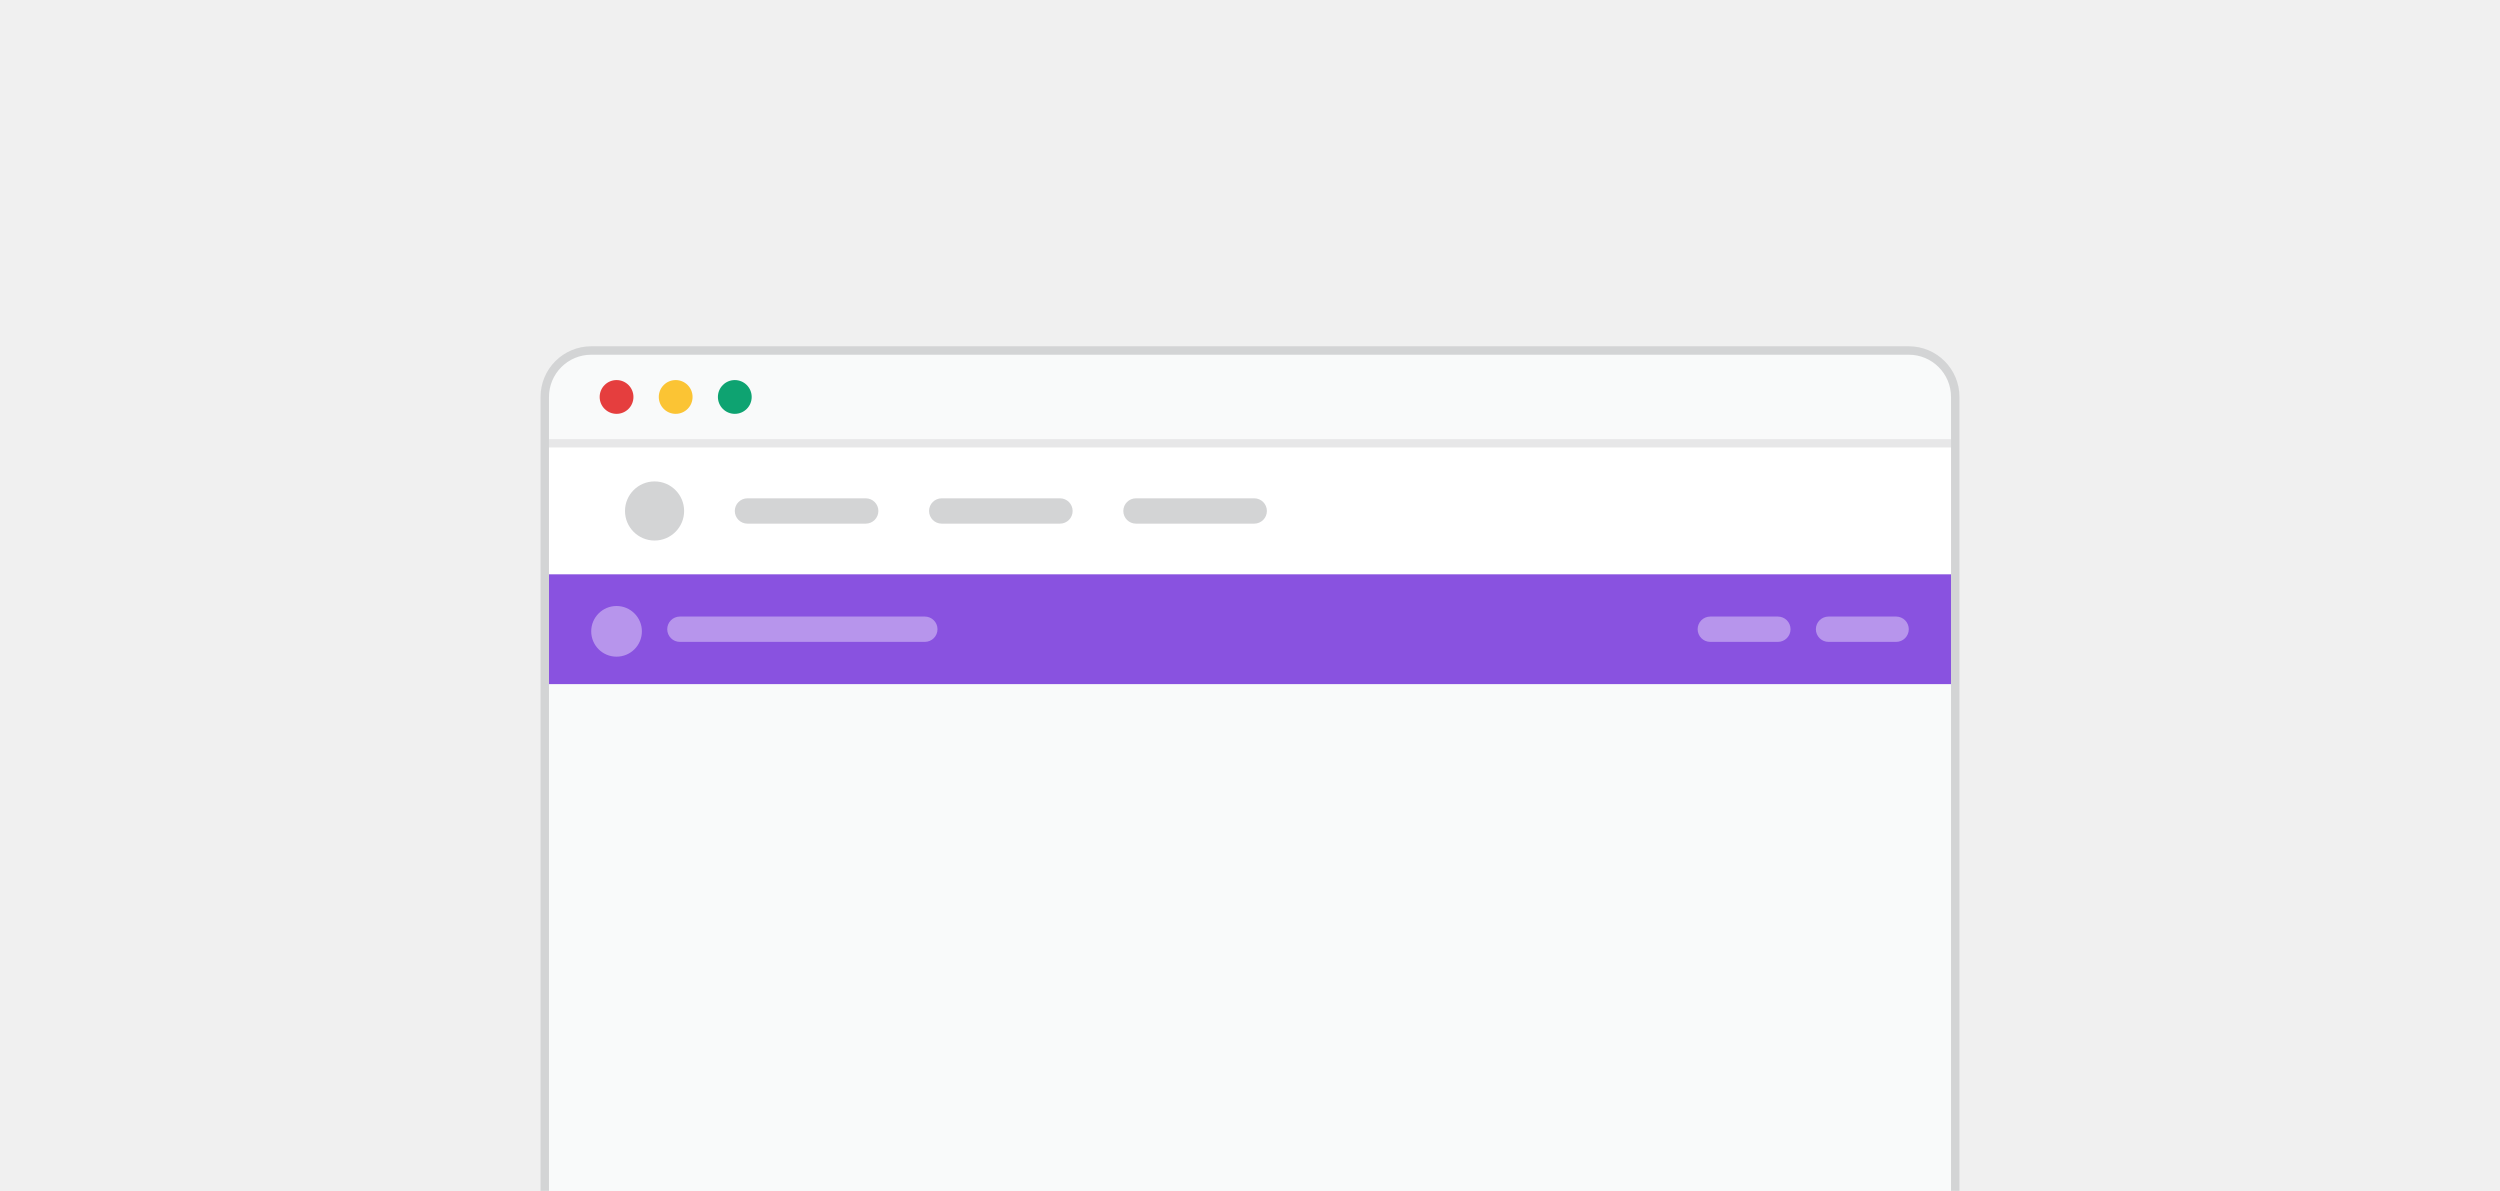
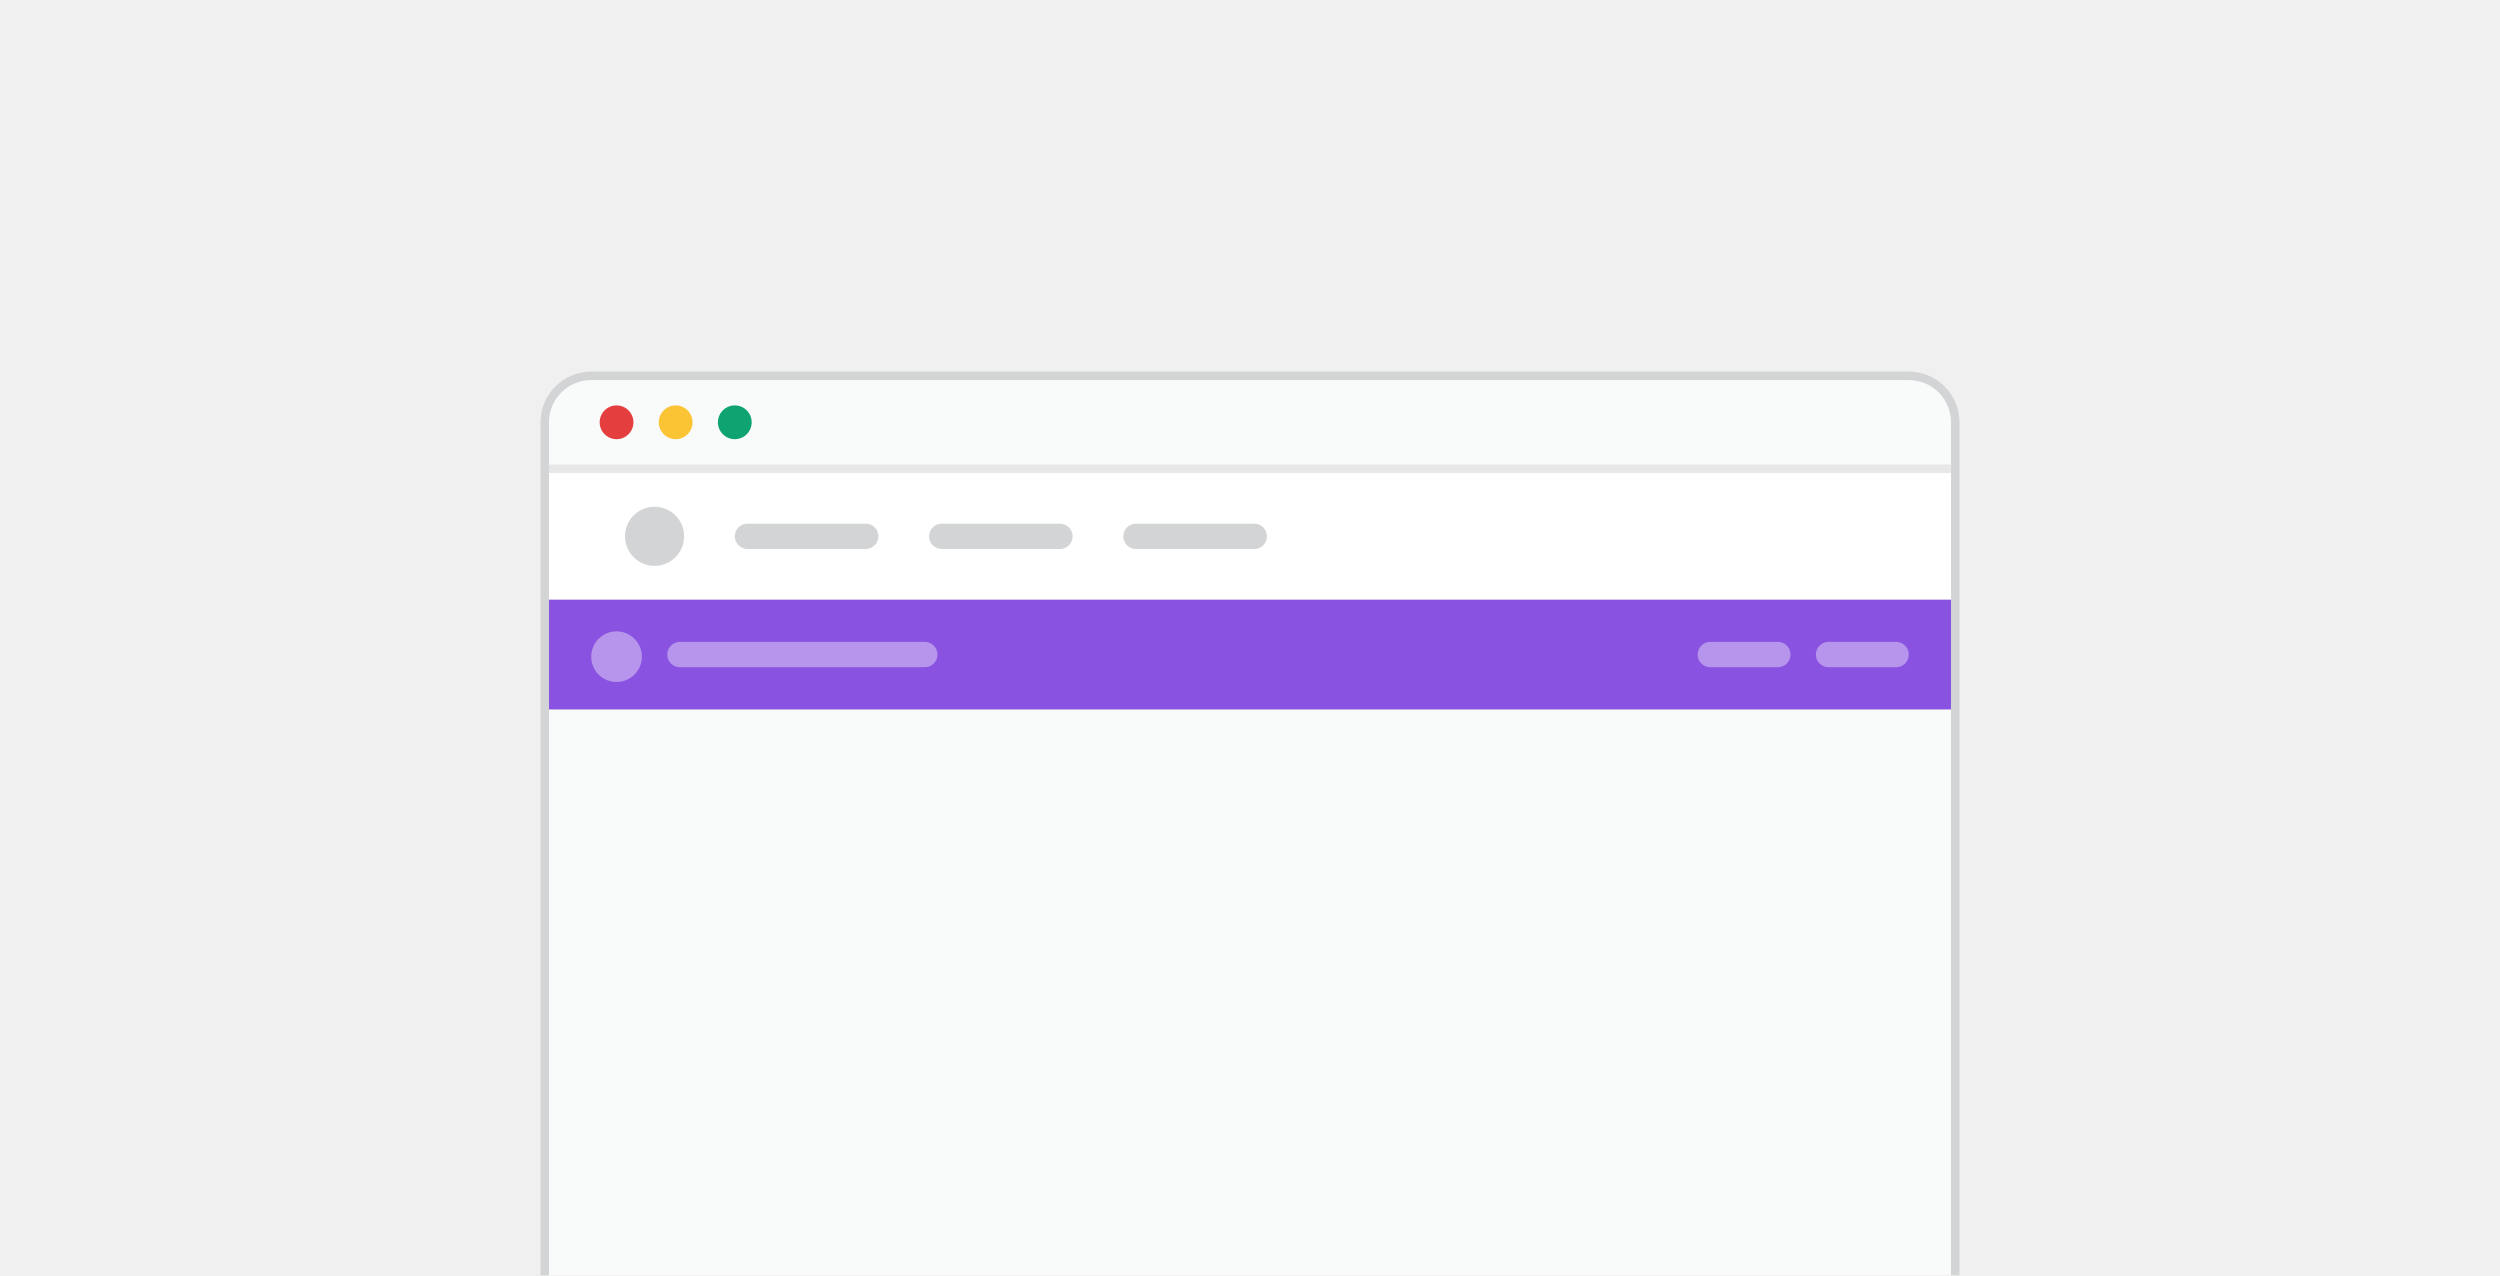
- <svg xmlns="http://www.w3.org/2000/svg" width="296" height="141" viewBox="0 0 296 141" fill="none">
-   <g clip-path="url(#clip0_227_12591)">
-     <path d="M64.5 47C64.5 43.962 66.962 41.5 70 41.5H226C229.038 41.5 231.5 43.962 231.5 47V146C231.5 149.038 229.038 151.5 226 151.5H70C66.962 151.5 64.5 149.038 64.5 146V47Z" fill="#F9FAFA" />
-     <path d="M64.5 47C64.5 43.962 66.962 41.5 70 41.5H226C229.038 41.5 231.5 43.962 231.5 47V146C231.5 149.038 229.038 151.5 226 151.5H70C66.962 151.5 64.5 149.038 64.5 146V47Z" stroke="#D3D4D5" />
-     <mask id="path-2-inside-1_227_12591" fill="white">
-       <path d="M65 41H231V53H65V41Z" />
+ <svg xmlns="http://www.w3.org/2000/svg" width="296" height="151" viewBox="0 0 296 151" fill="none">
+   <g clip-path="url(#clip0_263_11818)">
+     <path d="M70 44.5H226C229.038 44.5 231.5 46.962 231.5 50V187C231.5 190.038 229.038 192.5 226 192.5H70C66.962 192.5 64.5 190.038 64.5 187V50C64.5 46.962 66.962 44.5 70 44.5Z" fill="#F9FAFA" />
+     <path d="M70 44.5H226C229.038 44.5 231.5 46.962 231.5 50V187C231.5 190.038 229.038 192.5 226 192.5H70C66.962 192.5 64.5 190.038 64.5 187V50C64.5 46.962 66.962 44.5 70 44.5Z" stroke="#D3D4D5" />
+     <mask id="path-2-inside-1_263_11818" fill="white">
+       <path d="M65 44H231V56H65V44Z" />
    </mask>
-     <path d="M231 52H65V54H231V52Z" fill="#E7E7E8" mask="url(#path-2-inside-1_227_12591)" />
-     <rect x="71" y="45" width="4" height="4" rx="2" fill="#E53E3E" />
-     <rect x="78" y="45" width="4" height="4" rx="2" fill="#FBC434" />
-     <rect x="85" y="45" width="4" height="4" rx="2" fill="#0EA371" />
-     <path d="M65 53H231V68H65V53Z" fill="white" />
-     <rect x="74" y="57" width="7" height="7" rx="3.5" fill="#D3D4D5" />
-     <rect x="87" y="59" width="17" height="3" rx="1.5" fill="#D3D4D5" />
-     <rect x="110" y="59" width="17" height="3" rx="1.5" fill="#D3D4D5" />
-     <rect x="133" y="59" width="17" height="3" rx="1.5" fill="#D3D4D5" />
-     <rect width="166" height="13" transform="translate(65 68)" fill="#8952E0" />
-     <path d="M76 74.75C76 76.414 74.652 77.75 73 77.75C71.336 77.75 70 76.414 70 74.75C70 73.098 71.336 71.75 73 71.75C74.652 71.75 76 73.098 76 74.75Z" fill="#B795EC" />
-     <rect x="79" y="73" width="32" height="3" rx="1.5" fill="#B795EC" />
-     <rect x="201" y="73" width="11" height="3" rx="1.5" fill="#B795EC" />
-     <rect x="215" y="73" width="11" height="3" rx="1.5" fill="#B795EC" />
+     <path d="M231 55H65V57H231V55Z" fill="#E7E7E8" mask="url(#path-2-inside-1_263_11818)" />
+     <rect x="71" y="48" width="4" height="4" rx="2" fill="#E53E3E" />
+     <rect x="78" y="48" width="4" height="4" rx="2" fill="#FBC434" />
+     <rect x="85" y="48" width="4" height="4" rx="2" fill="#0EA371" />
+     <path d="M65 56H231V71H65V56Z" fill="white" />
+     <rect x="74" y="60" width="7" height="7" rx="3.5" fill="#D3D4D5" />
+     <rect x="87" y="62" width="17" height="3" rx="1.5" fill="#D3D4D5" />
+     <rect x="110" y="62" width="17" height="3" rx="1.5" fill="#D3D4D5" />
+     <rect x="133" y="62" width="17" height="3" rx="1.5" fill="#D3D4D5" />
+     <rect width="166" height="13" transform="translate(65 71)" fill="#8952E0" />
+     <path d="M76 77.75C76 79.414 74.652 80.75 73 80.75C71.336 80.75 70 79.414 70 77.75C70 76.098 71.336 74.75 73 74.75C74.652 74.75 76 76.098 76 77.75Z" fill="#B795EC" />
+     <rect x="79" y="76" width="32" height="3" rx="1.5" fill="#B795EC" />
+     <rect x="201" y="76" width="11" height="3" rx="1.5" fill="#B795EC" />
+     <rect x="215" y="76" width="11" height="3" rx="1.5" fill="#B795EC" />
  </g>
  <defs>
-     <clipPath id="clip0_227_12591">
-       <rect width="296" height="141" fill="white" />
+     <clipPath id="clip0_263_11818">
+       <rect width="296" height="151" fill="white" />
    </clipPath>
  </defs>
</svg>
